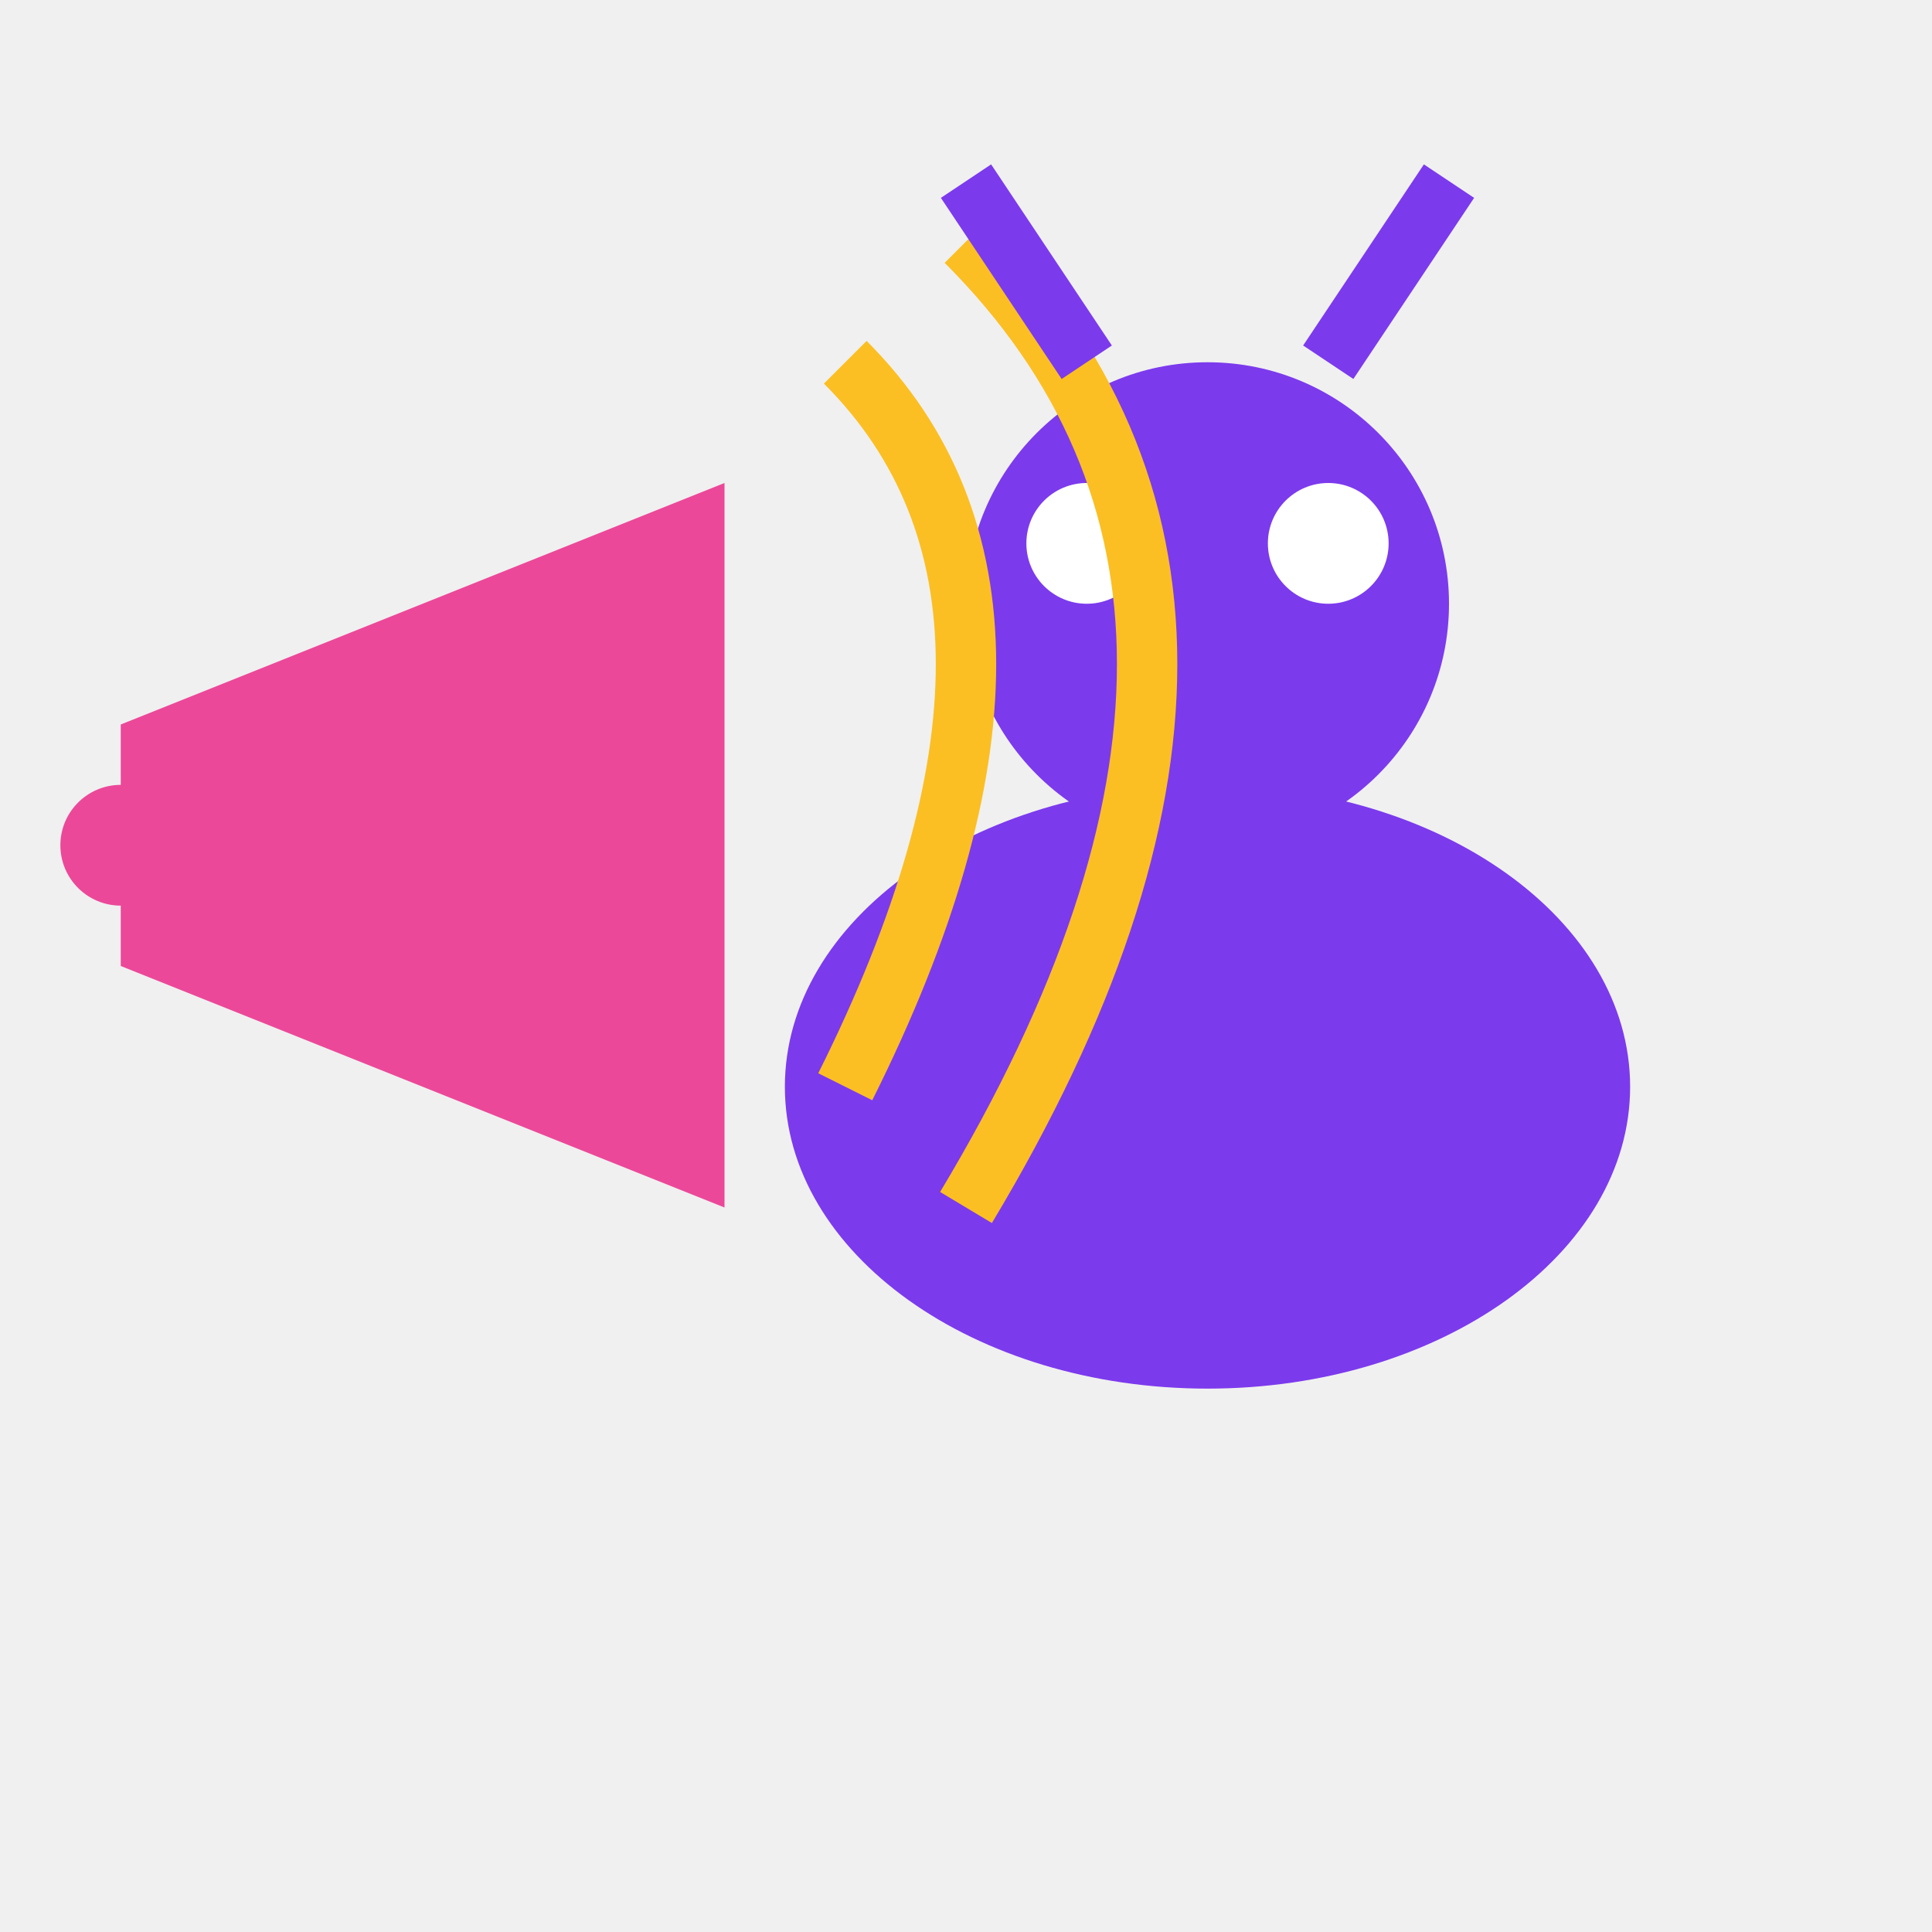
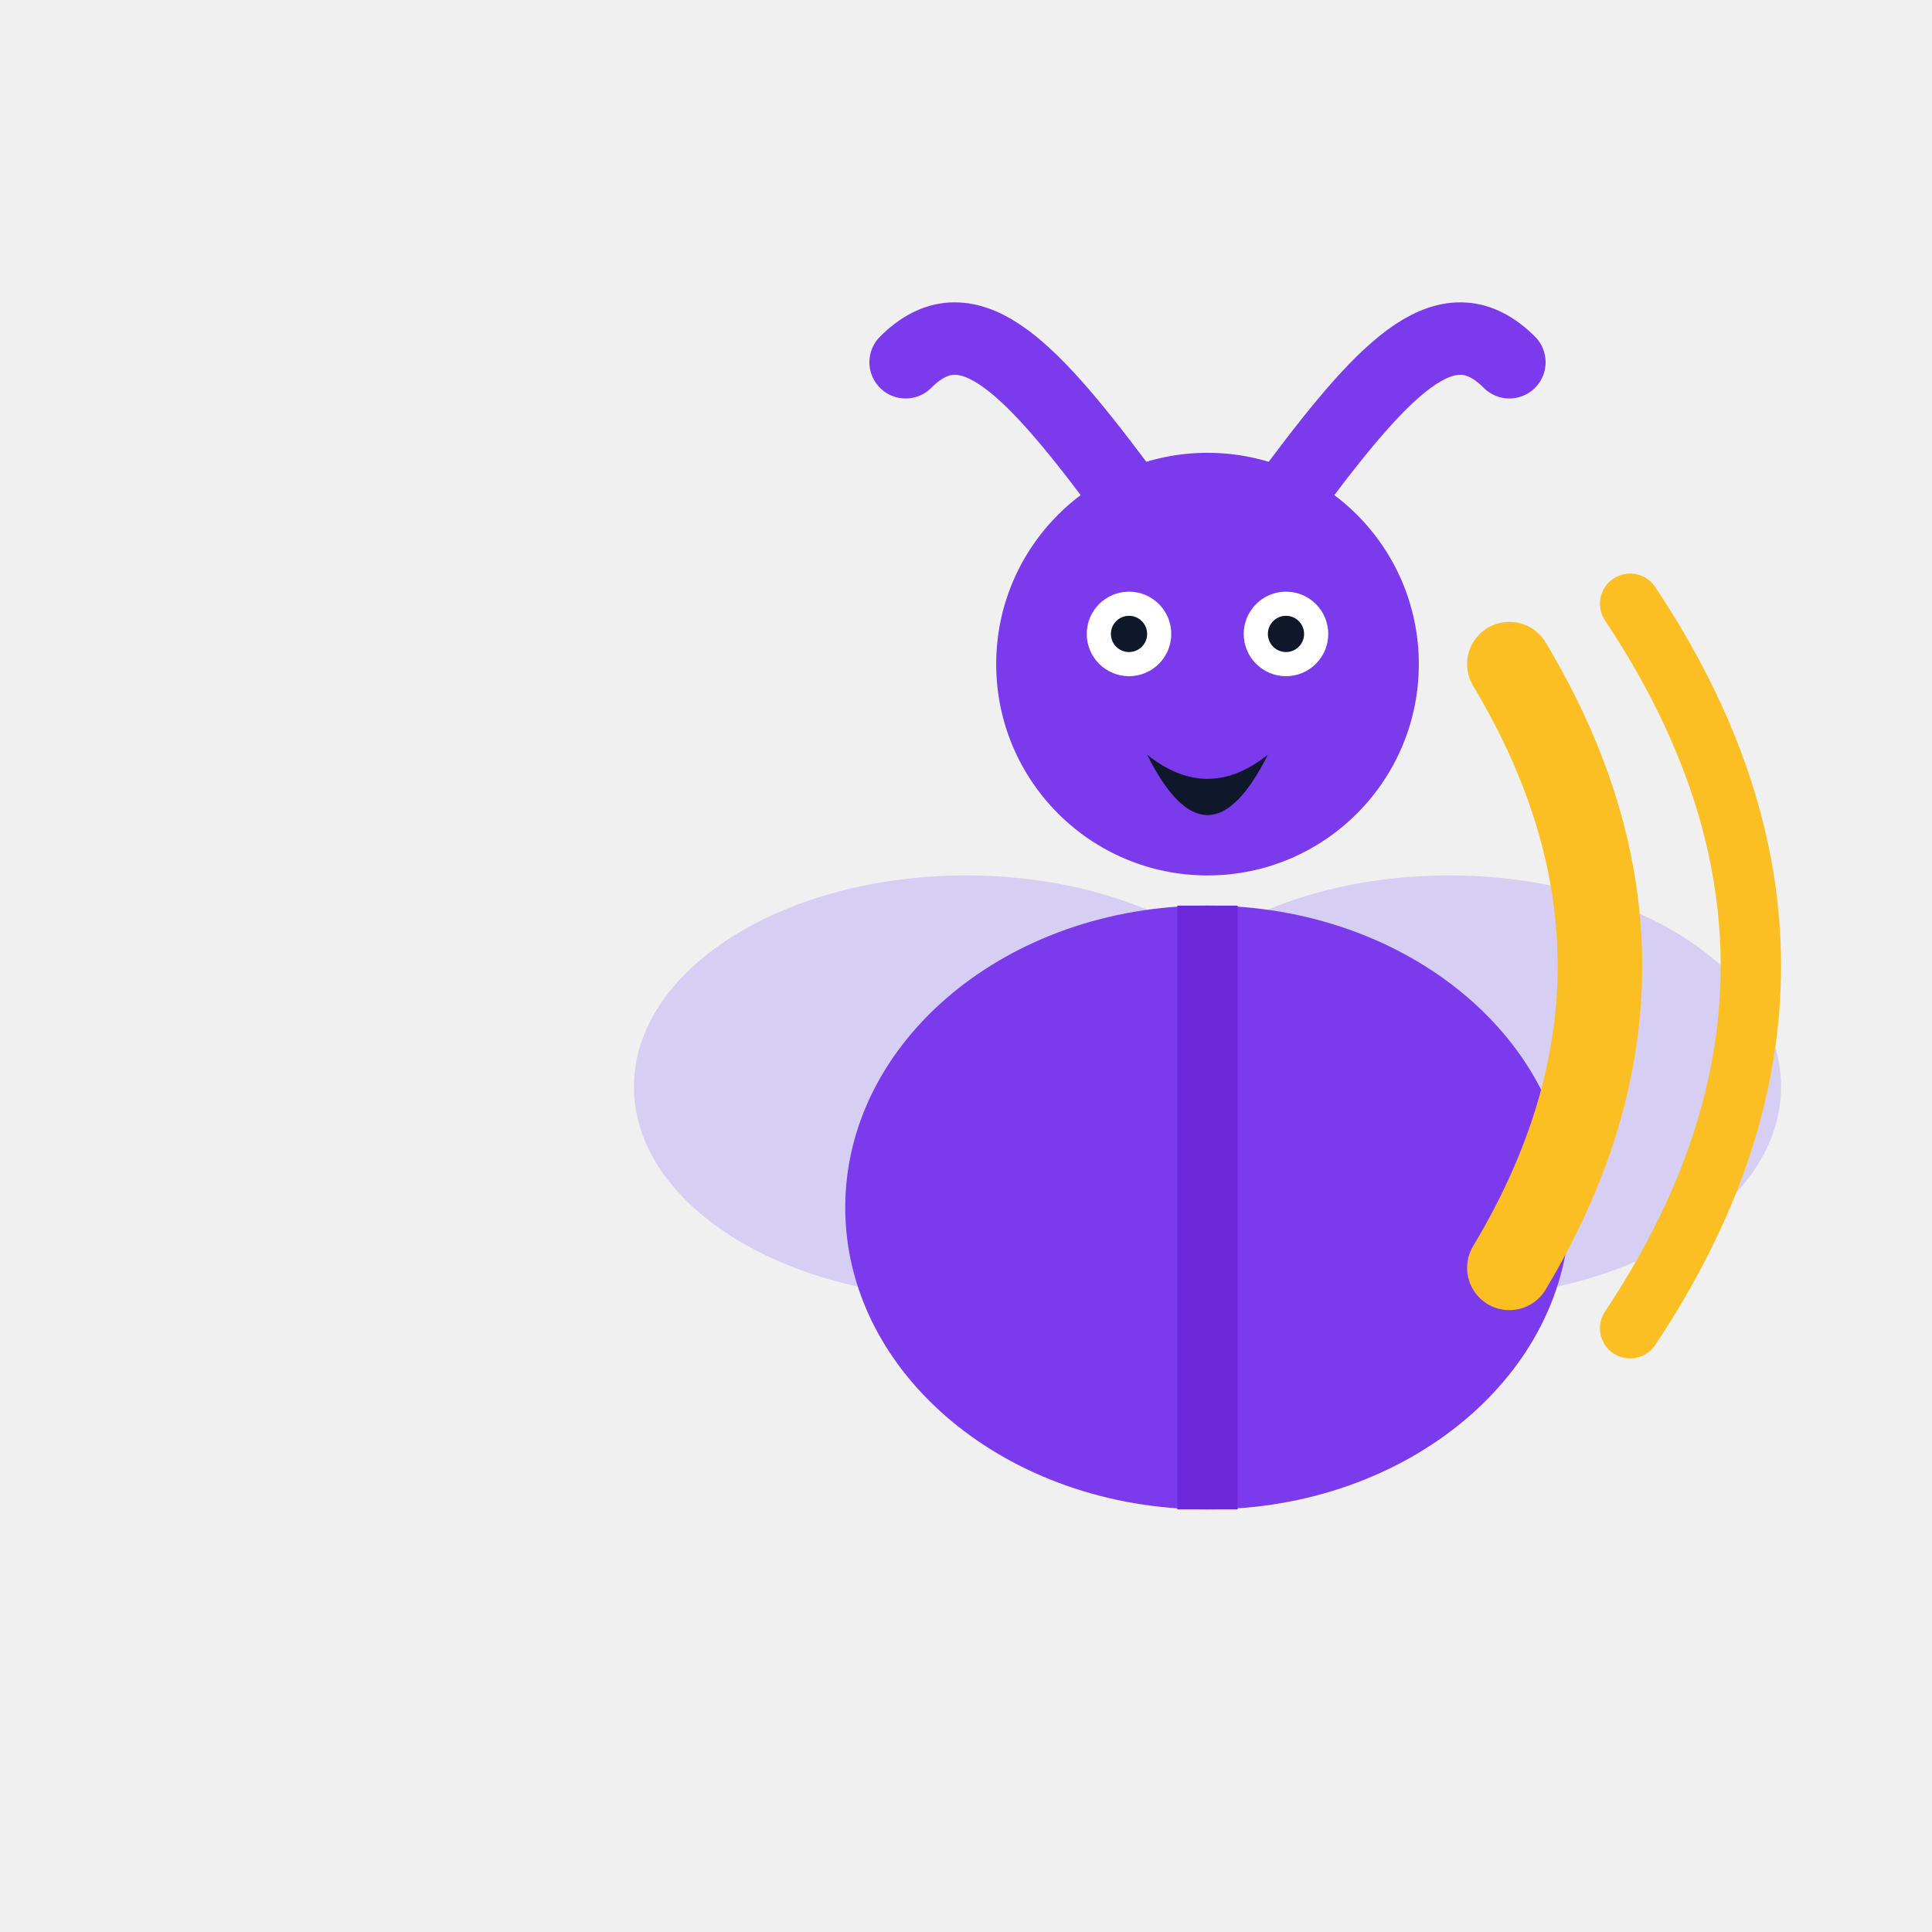
<svg xmlns="http://www.w3.org/2000/svg" width="32" height="32" viewBox="0 0 32 32" fill="none">
-   <ellipse cx="20" cy="18" rx="7" ry="5" fill="#7c3aed" />
-   <circle cx="20" cy="10" r="4" fill="#7c3aed" />
-   <circle cx="18" cy="9" r="1" fill="white" />
-   <circle cx="22" cy="9" r="1" fill="white" />
-   <path d="M2 12 L12 8 L12 20 L2 16 Z" fill="#ec4899" />
-   <rect x="1" y="13" width="3" height="2" fill="#ec4899" rx="1" />
-   <path d="M14 6 Q18 10 14 18" stroke="#fbbf24" strokeWidth="2" strokeLinecap="round" fill="none" />
-   <path d="M16 4 Q22 10 16 20" stroke="#fbbf24" strokeWidth="1.5" strokeLinecap="round" fill="none" />
-   <path d="M18 6L16 3M22 6L24 3" stroke="#7c3aed" strokeWidth="2" strokeLinecap="round" />
+   <ellipse cx="16" cy="18" rx="5.5" ry="3.5" fill="#a78bfa55" />
+   <ellipse cx="24" cy="18" rx="5.5" ry="3.5" fill="#a78bfa55" />
+   <ellipse cx="20" cy="20" rx="6" ry="5" fill="#7c3aed" />
+   <line x1="20" y1="15" x2="20" y2="25" stroke="#6d28d9" stroke-width="1" />
+   <circle cx="20" cy="11" r="3.5" fill="#7c3aed" />
+   <circle cx="18.7" cy="10.5" r="0.7" fill="white" />
+   <circle cx="21.3" cy="10.5" r="0.7" fill="white" />
+   <circle cx="18.7" cy="10.5" r="0.3" fill="#0f172a" />
+   <circle cx="21.3" cy="10.5" r="0.3" fill="#0f172a" />
+   <path d="M19 12.5 q1 0.8 2 0 q-0.5 1 -1 1 q-0.5 0 -1 -1Z" fill="#0f172a" />
+   <path d="M18.5 8 C17 6, 16 5, 15 6" stroke="#7c3aed" stroke-width="1.2" stroke-linecap="round" />
+   <path d="M21.5 8 C23 6, 24 5, 25 6" stroke="#7c3aed" stroke-width="1.2" stroke-linecap="round" />
+   <path d="M25 11 Q28 16 25 21" stroke="#fbbf24" stroke-width="1.4" stroke-linecap="round" fill="none" />
+   <path d="M27 10 Q31 16 27 22" stroke="#fbbf24" stroke-width="1" stroke-linecap="round" fill="none" />
</svg>
